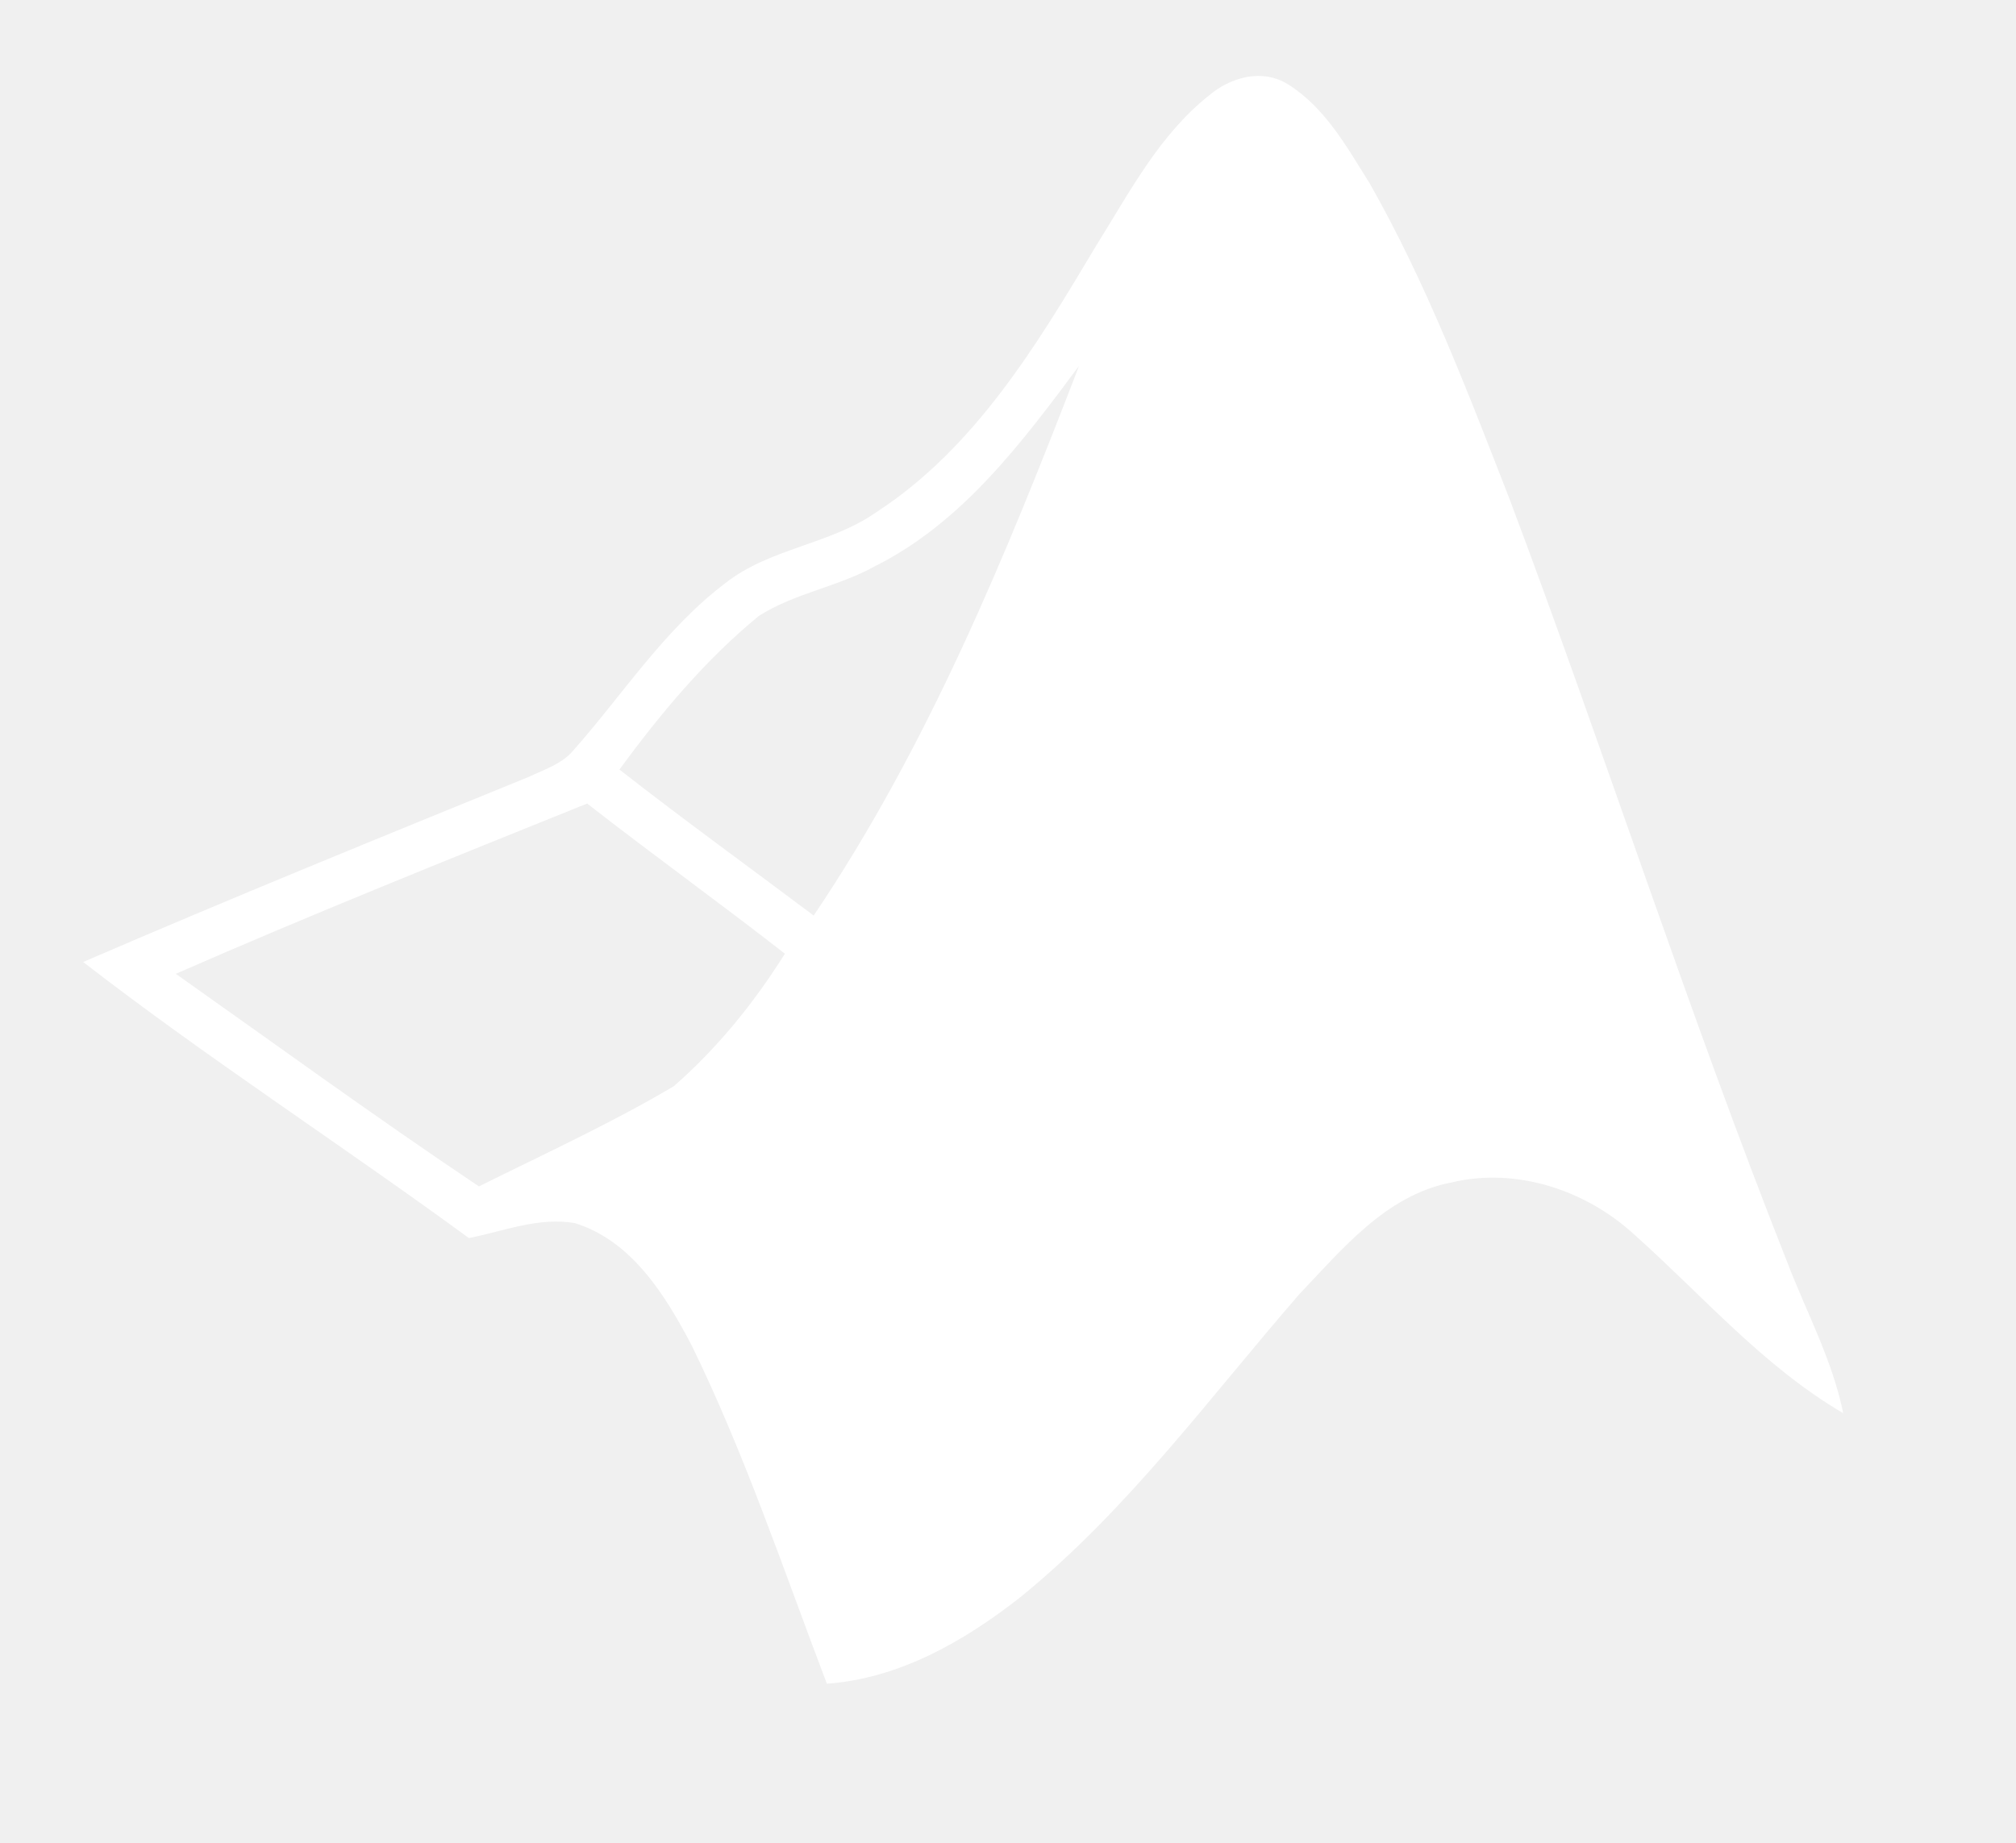
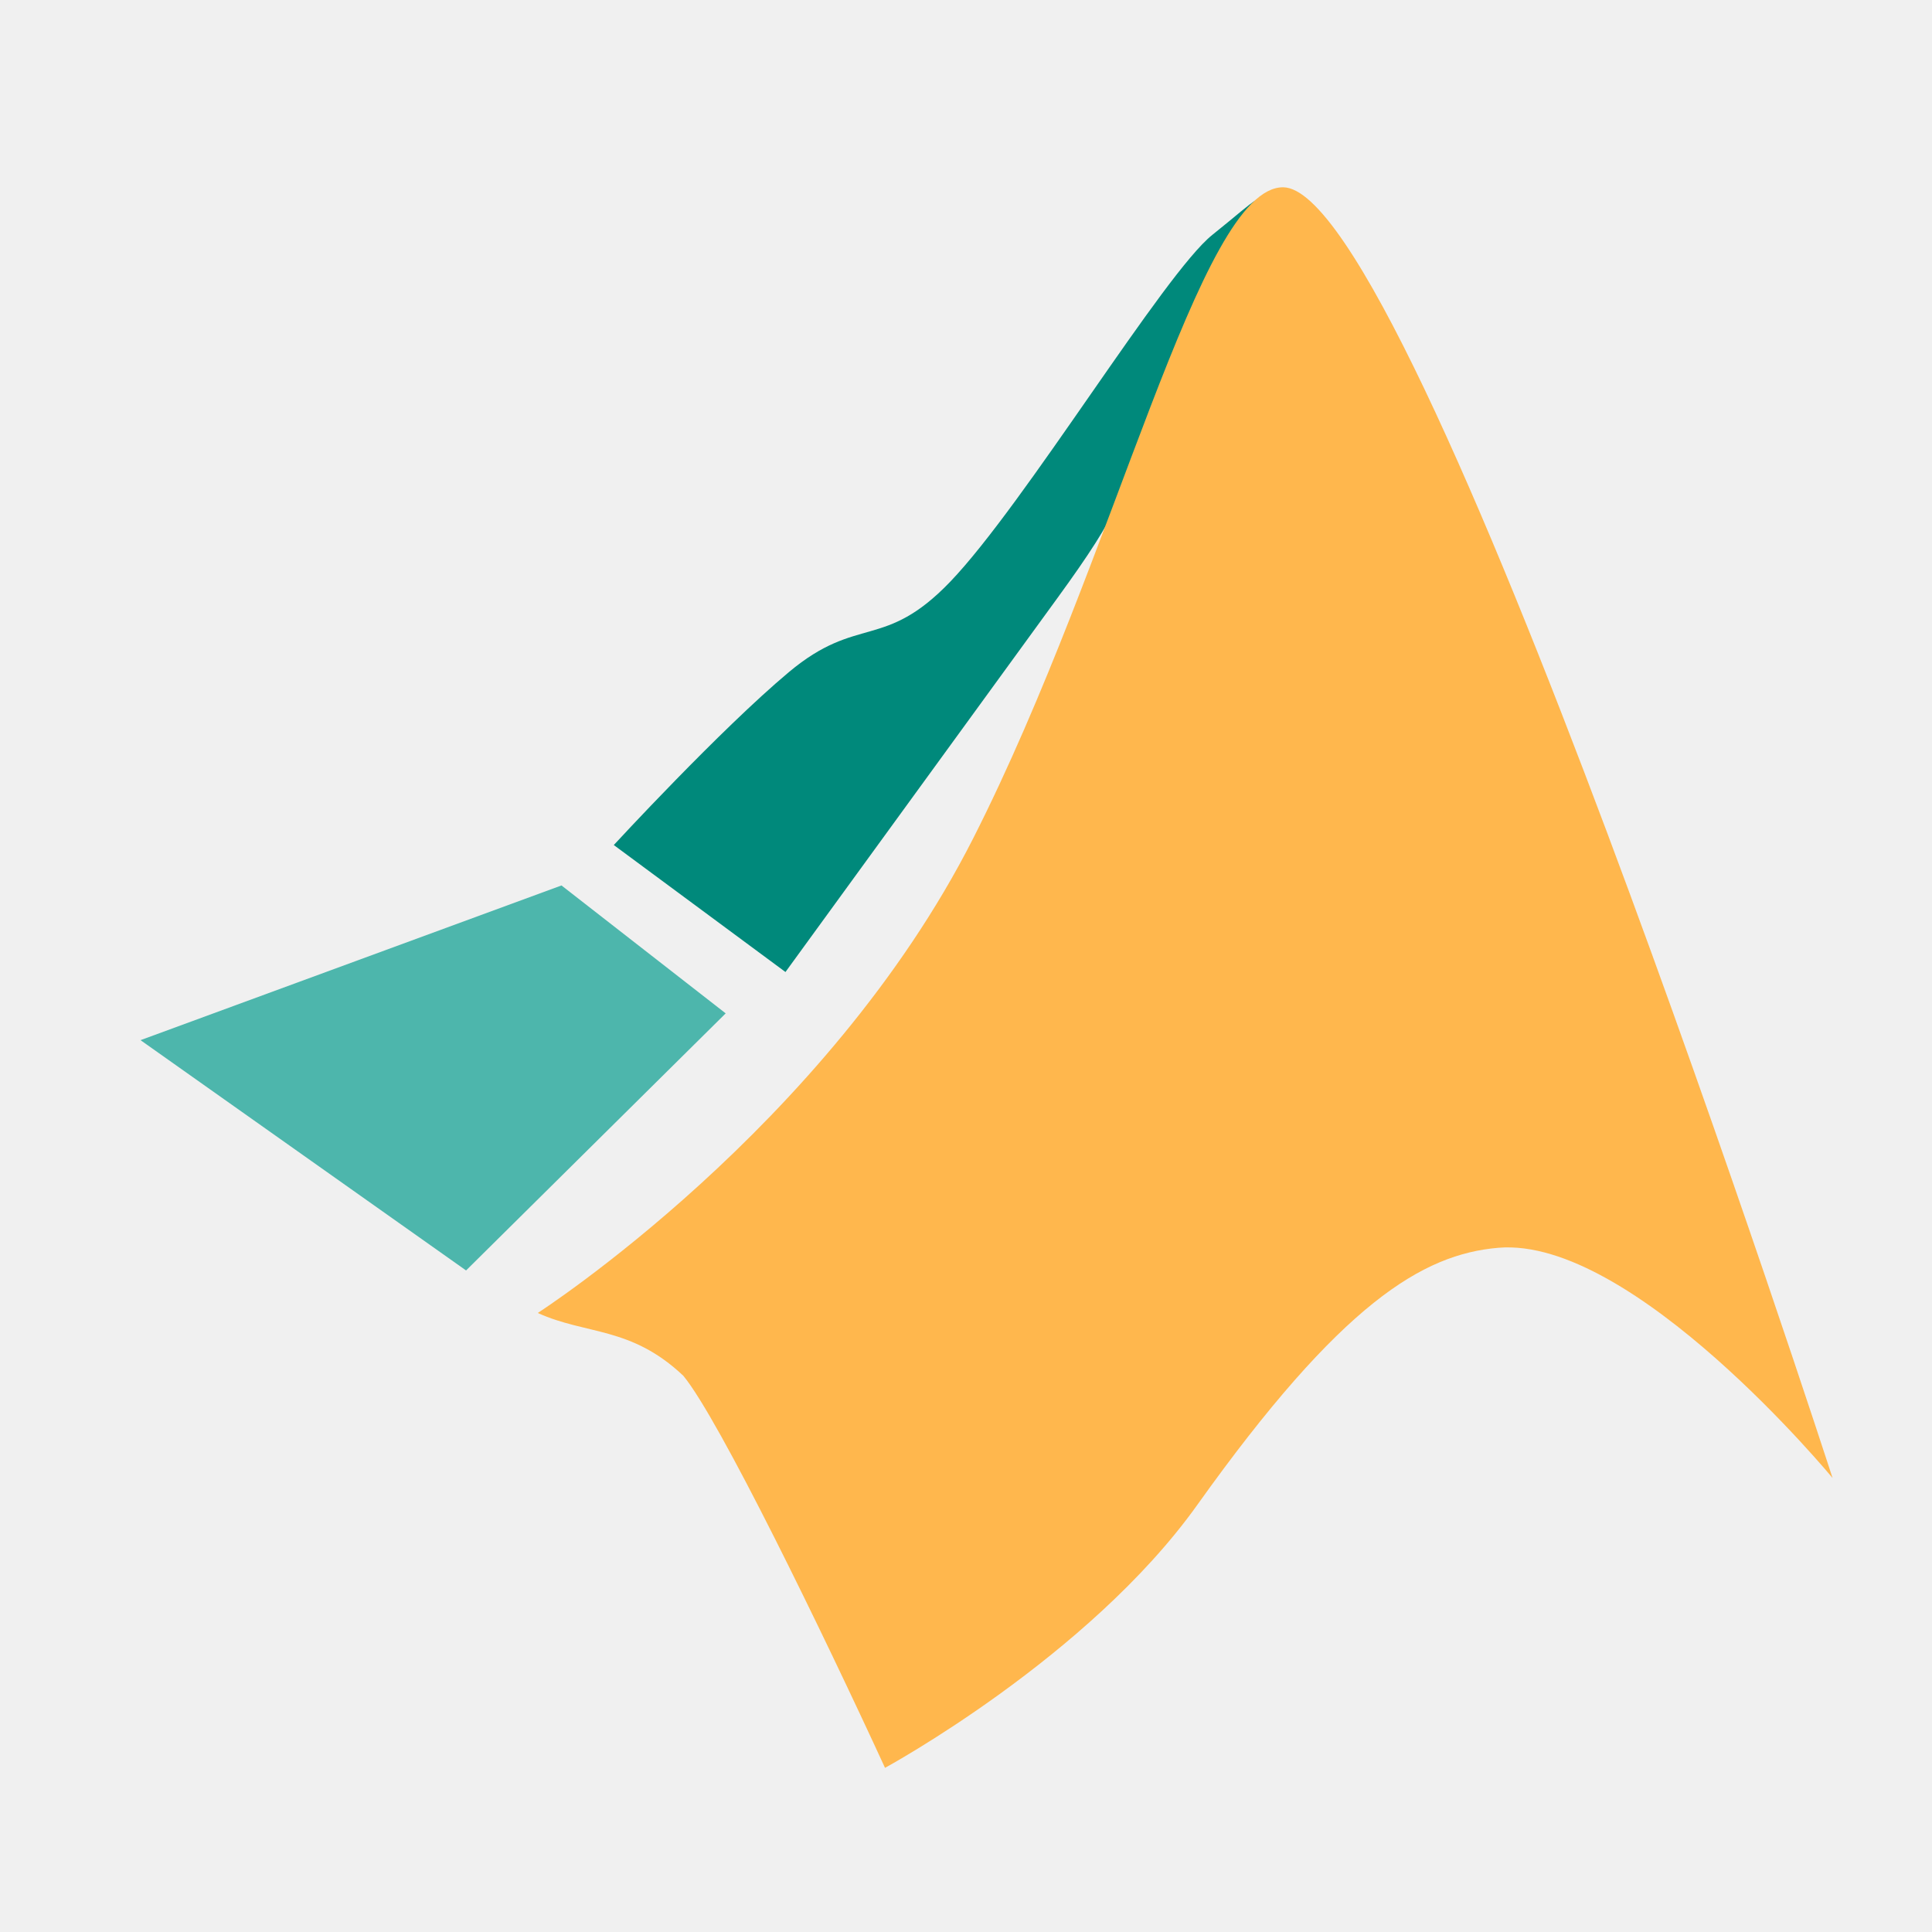
- <svg xmlns="http://www.w3.org/2000/svg" t="1739544764608" class="icon" viewBox="0 0 1120 1024" version="1.1" p-id="9905" width="218.75" height="200">
-   <path d="M993.176 702.044c-55.346-139.752-101.289-283.089-154.167-423.768-23.357-59.895-46.213-120.29-78.049-176.33-12.643-20.12-24.743-42.243-45.48-55.116-5.231-3.323-11.13-4.734-16.959-4.622-9.709 0.183-19.365 4.526-26.785 10.79-27.827 22.045-44.324 54.112-62.824 83.635-32.684 54.807-67.14 112.196-121.793 147.81-25.667 18.114-59.278 20.079-84.021 39.506-33.841 25.515-56.849 61.705-84.6 93.077-6.321 7.555-16.111 10.561-24.667 14.648C211.044 465.433 128.216 499.122 46.201 534.579c69.453 53.726 143.453 101.518 214.293 153.396 19.426-3.854 38.927-11.833 58.968-8.287 31.76 9.944 50.374 40.392 64.944 68.219 29.602 60.664 50.991 124.722 74.965 187.699 40.083-2.851 76.158-23.509 107.146-47.792 59.662-48.331 105.103-110.769 155.132-168.428 23.972-25.207 48.407-55.231 84.407-62.246 36.381-8.787 75.349 4.24 102.328 29.292 37.848 33.839 71.38 72.959 115.626 98.86-5.936-29.292-20.196-55.577-30.833-83.251z m-618.791-98.474c-34.918 20.658-71.997 37.655-108.304 55.693-56.965-38.157-112.465-78.588-168.428-118.132 75.465-33.068 152.086-63.787 228.553-94.62 36.229 28.29 73.616 55.155 109.845 83.444-17.035 27.211-37.541 52.494-61.667 73.615z m77.661-94.813c-35.999-27.056-72.457-53.38-107.918-81.131 22.74-30.988 47.64-60.934 77.47-85.369 19.734-12.643 43.86-16.149 64.365-27.558 48.64-24.281 81.825-68.836 113.506-111.386-40.623 105.451-83.983 211.325-147.424 305.445z" p-id="9906" fill="#ffffff" />
+ <svg xmlns="http://www.w3.org/2000/svg" t="1739545679416" class="icon" viewBox="0 0 1024 1024" version="1.1" p-id="21434" width="200" height="200">
+   <path d="M297.6 469.305L74.482 551.305l172.544 122.058 137.603-136.256-87.036-67.803z" fill="#4DB6AC" p-id="21435" class="custom-cursor-on-hover" />
+   <path d="M682.937 101.612c-18.664 2.537-13.604 1.441-40.391 22.885-25.613 20.504-99.449 142.72-138.914 183.836-35.112 36.581-49.01 17.35-85.478 47.873-36.523 30.569-92.833 91.682-92.833 91.682l90.991 67.298 144.256-198.372c34.059-46.837 33.697-53.001 52.257-102.145 9.081-24.044 25.259-42.523 39.475-65.149 17.761-28.265 42.931-49.572 30.639-47.9z" fill="#00897B" p-id="21436" />
+   <path d="M680.121 99.265c-44.469-0.267-88.274 195.2-164.352 345.159-77.572 152.917-230.741 251.477-230.741 251.477 25.823 11.723 49.326 6.983 77.136 33.273 19.022 22.989 74.085 136.498 106.914 207.815 0 0 26.972-14.645 61.147-39.387 34.176-24.744 75.554-59.587 104.368-99.984 38.235-53.606 68.12-86.815 93.444-107.052s46.086-27.5 66.075-29.212c71.448-6.123 177.18 122.015 177.18 122.015S749.895 99.694 680.107 99.267z" fill="#FFB74D" p-id="21437" class="custom-cursor-on-hover" />
</svg>
